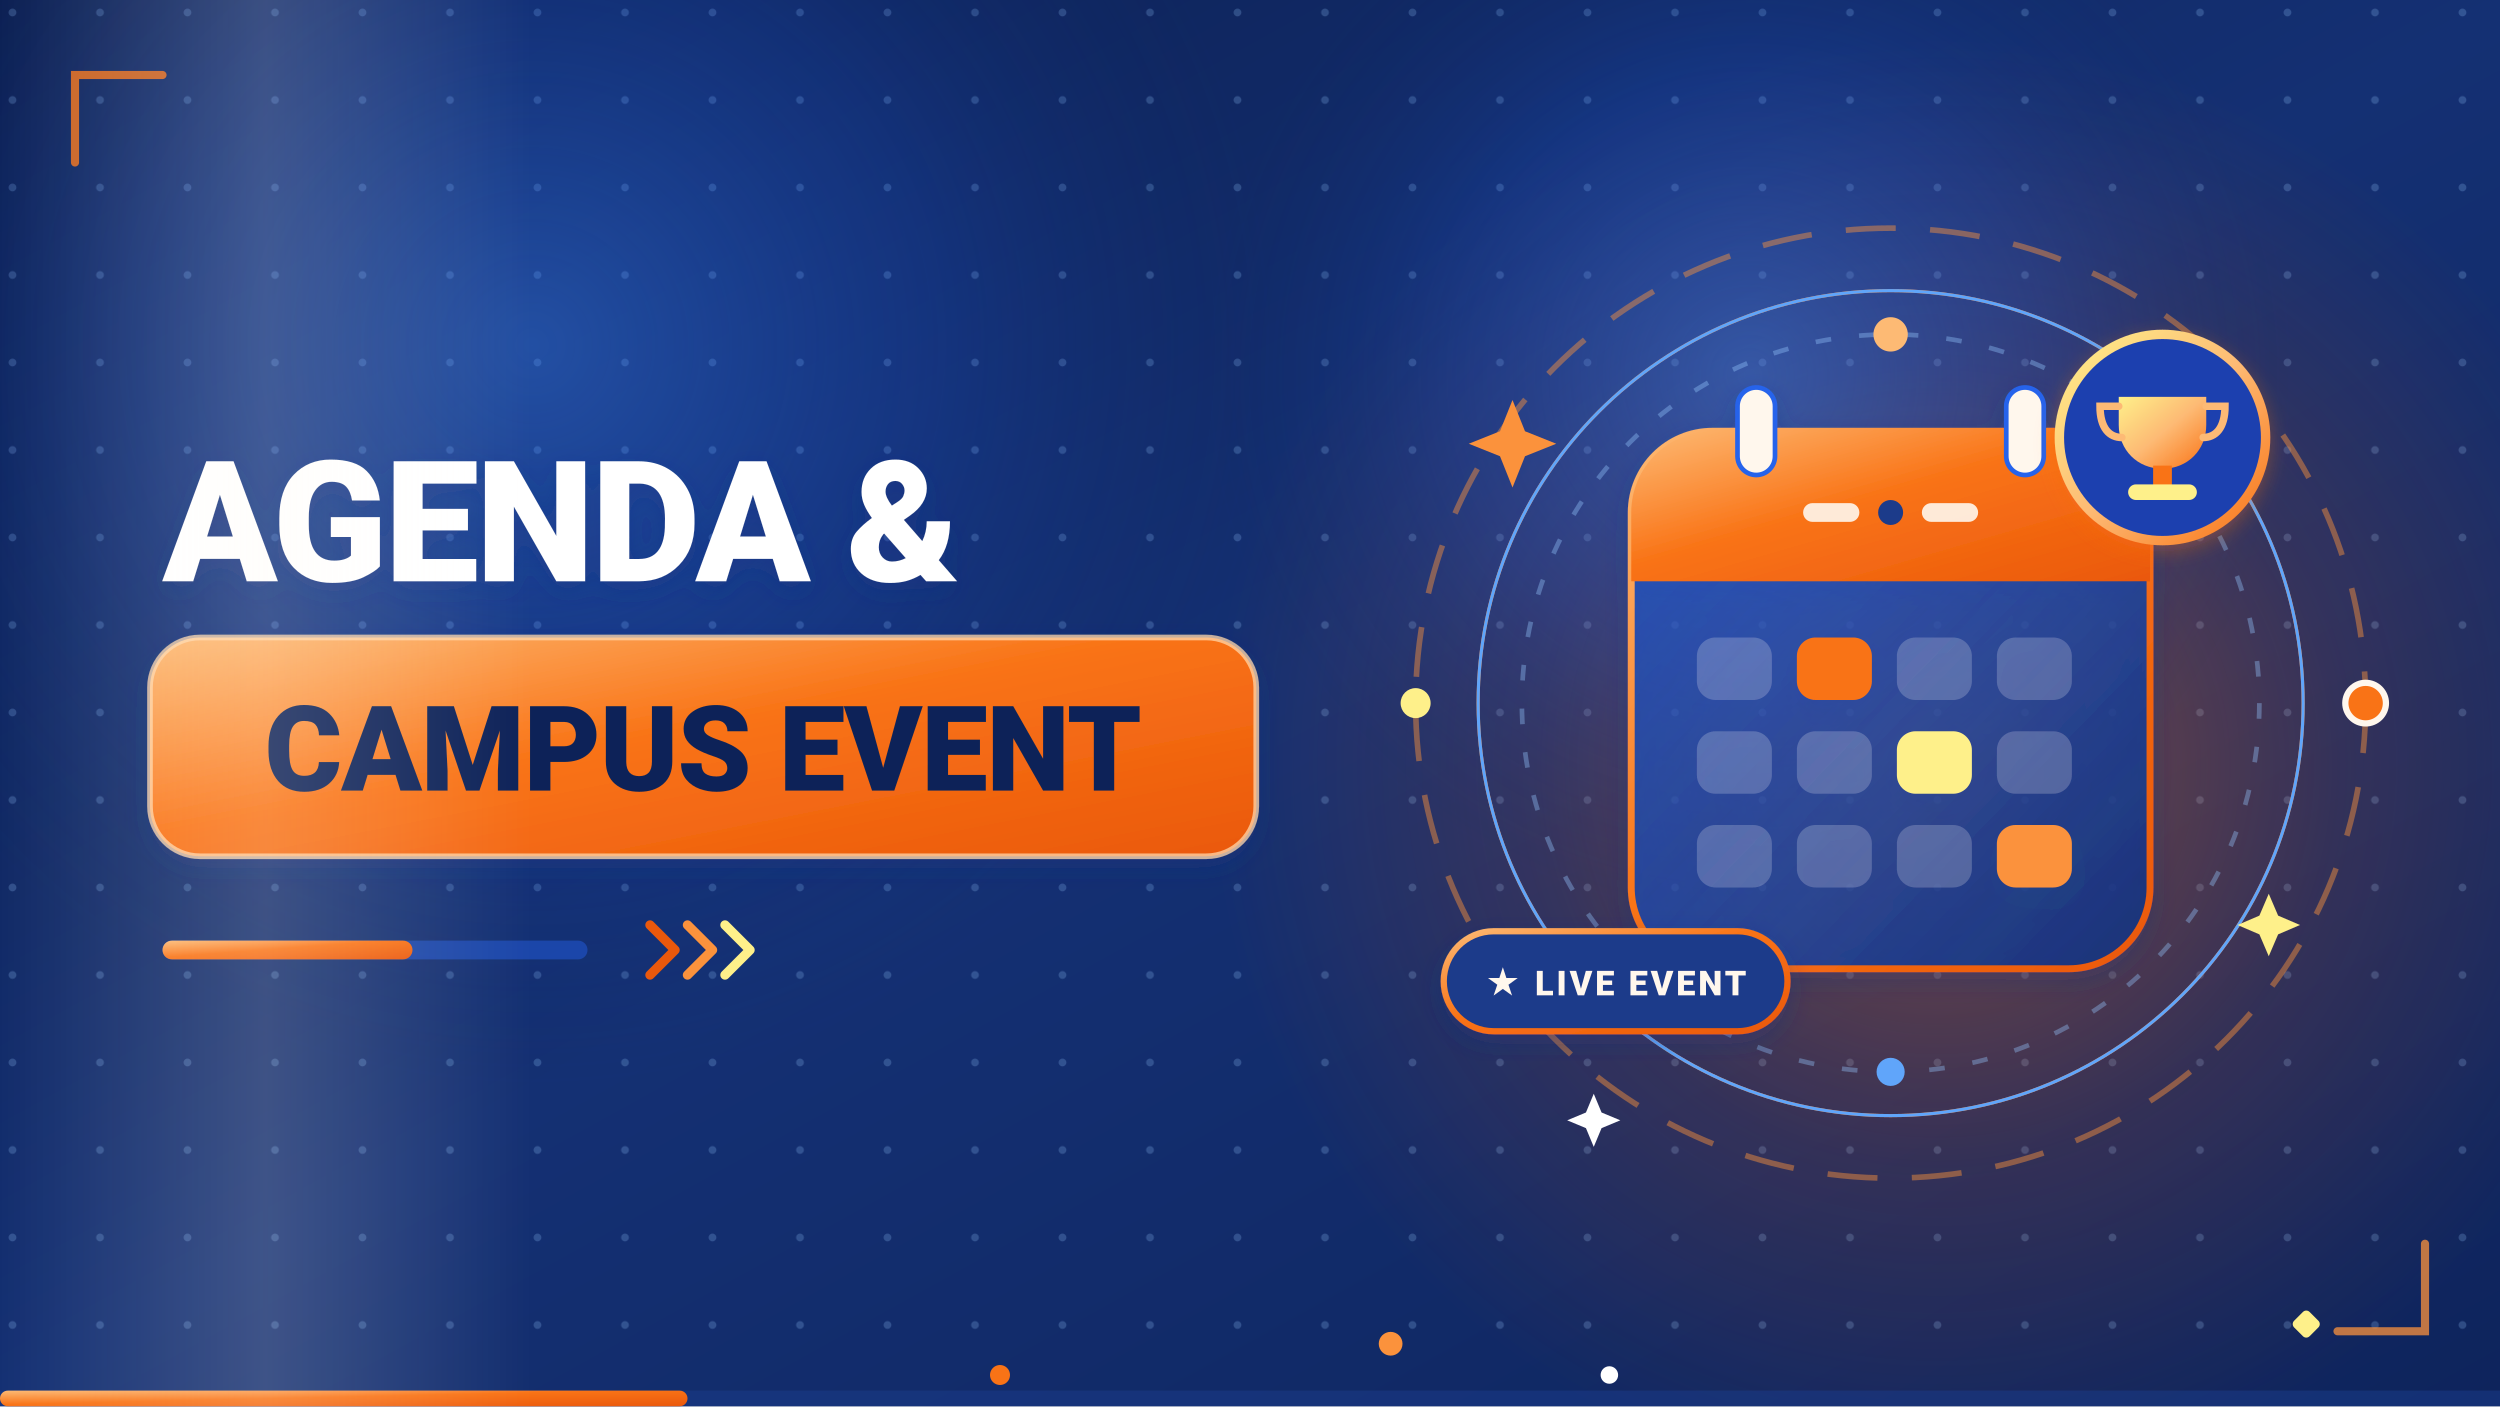
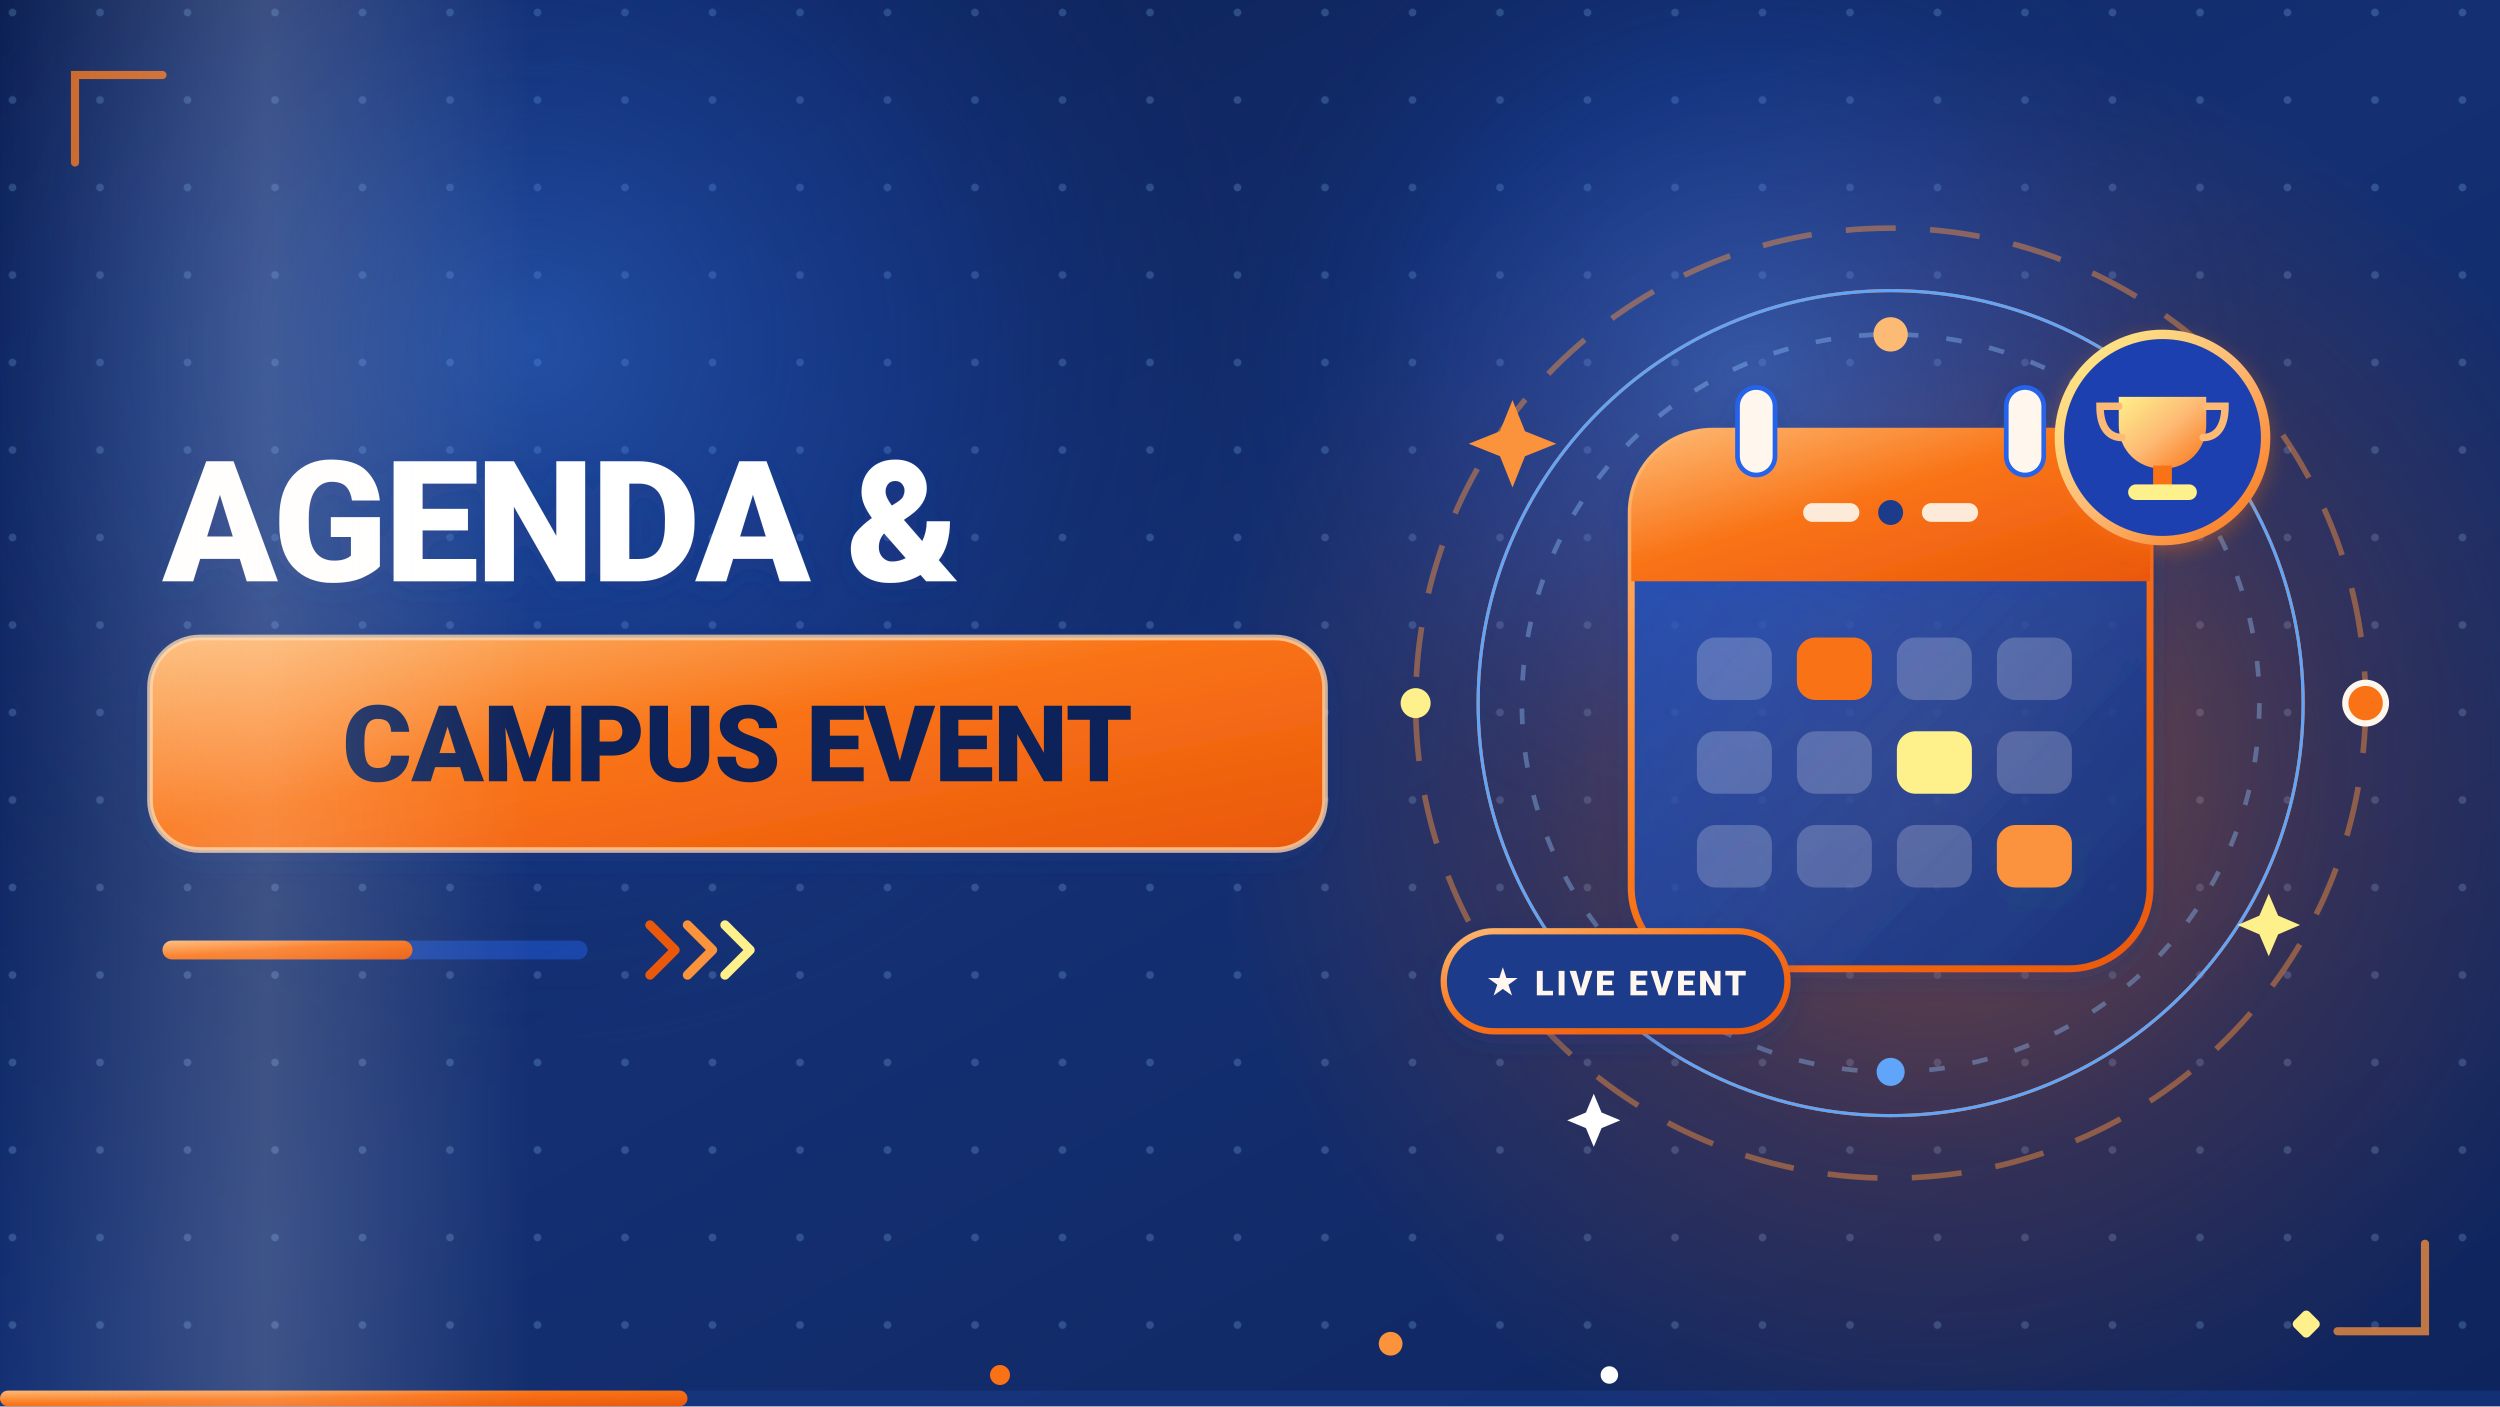
<svg xmlns="http://www.w3.org/2000/svg" viewBox="0 0 800 450" width="800" height="450" role="img" aria-label="Default Campus Event Poster - BEM STMIK Tazkia">
  <defs>
    <linearGradient id="ev-bg" x1="0%" y1="0%" x2="100%" y2="100%">
      <stop offset="0%" stop-color="#0B1E4F" />
      <stop offset="50%" stop-color="#143073" />
      <stop offset="100%" stop-color="#0E245C" />
    </linearGradient>
    <radialGradient id="ev-orb1" cx="50%" cy="50%" r="50%">
      <stop offset="0%" stop-color="#3B82F6" stop-opacity="0.45" />
      <stop offset="55%" stop-color="#2563EB" stop-opacity="0.18" />
      <stop offset="100%" stop-color="#143073" stop-opacity="0" />
    </radialGradient>
    <radialGradient id="ev-orb2" cx="50%" cy="50%" r="50%">
      <stop offset="0%" stop-color="#F97316" stop-opacity="0.48" />
      <stop offset="55%" stop-color="#EA580C" stop-opacity="0.16" />
      <stop offset="100%" stop-color="#EA580C" stop-opacity="0" />
    </radialGradient>
    <linearGradient id="ev-orange" x1="0%" y1="0%" x2="100%" y2="100%">
      <stop offset="0%" stop-color="#FDBA74" />
      <stop offset="45%" stop-color="#F97316" />
      <stop offset="100%" stop-color="#EA580C" />
    </linearGradient>
    <linearGradient id="ev-gold" x1="0%" y1="0%" x2="100%" y2="100%">
      <stop offset="0%" stop-color="#FEF08A" />
      <stop offset="50%" stop-color="#FDBA74" />
      <stop offset="100%" stop-color="#F97316" />
    </linearGradient>
    <linearGradient id="ev-glass" x1="0%" y1="0%" x2="100%" y2="100%">
      <stop offset="0%" stop-color="#2563EB" stop-opacity="0.44" />
      <stop offset="100%" stop-color="#16337A" stop-opacity="0.88" />
    </linearGradient>
    <linearGradient id="ev-shimmer" x1="0%" y1="0%" x2="100%" y2="0%">
      <stop offset="0%" stop-color="#FFFFFF" stop-opacity="0" />
      <stop offset="50%" stop-color="#FFF7ED" stop-opacity="0.18" />
      <stop offset="100%" stop-color="#FFFFFF" stop-opacity="0" />
    </linearGradient>
    <pattern id="ev-dots" width="28" height="28" patternUnits="userSpaceOnUse">
      <circle cx="4" cy="4" r="1.25" fill="#93C5FD" fill-opacity="0.24" />
    </pattern>
    <filter id="ev-shadow" x="-30%" y="-30%" width="160%" height="160%">
      <feDropShadow dx="0" dy="3" stdDeviation="4" flood-color="#1E3A8A" flood-opacity="0.30" />
    </filter>
    <filter id="ev-glow" x="-40%" y="-40%" width="180%" height="180%">
      <feDropShadow dx="0" dy="2" stdDeviation="3" flood-color="#F97316" flood-opacity="0.35" />
    </filter>
    <clipPath id="ev-clip">
      <rect width="800" height="450" rx="0" />
    </clipPath>
  </defs>
  <style>
    .ev-orb-a { animation: ev-driftA 8.5s ease-in-out infinite alternate; }
    .ev-orb-b { animation: ev-driftB 10.5s ease-in-out infinite alternate; }
    .ev-dots-move { animation: ev-dotSlide 14s linear infinite; }
    .ev-pulse1 { transform-origin: 605px 225px; animation: ev-ringPulse 3.6s cubic-bezier(0.16, 1, 0.3, 1) infinite; }
    .ev-pulse2 { transform-origin: 605px 225px; animation: ev-ringPulse 3.6s cubic-bezier(0.16, 1, 0.3, 1) 1.8s infinite; }
    .ev-orbit-cw { transform-origin: 605px 225px; animation: ev-spin 20s linear infinite; }
    .ev-orbit-ccw { transform-origin: 605px 225px; animation: ev-spinRev 13s linear infinite; }
    .ev-float-card { animation: ev-bob 4.2s ease-in-out infinite; }
    .ev-float-trophy { animation: ev-bobTrophy 3.6s ease-in-out infinite; }
    .ev-float-pill { animation: ev-bobPill 4.5s ease-in-out 0.6s infinite; }
    .ev-spark1 { transform-box: fill-box; transform-origin: center; animation: ev-twinkle 2.4s ease-in-out infinite; }
    .ev-spark2 { transform-box: fill-box; transform-origin: center; animation: ev-twinkle 3.1s ease-in-out 0.8s infinite; }
    .ev-spark3 { transform-box: fill-box; transform-origin: center; animation: ev-twinkle 2.7s ease-in-out 1.4s infinite; }
    .ev-day-hi1 { animation: ev-cellGlow 3.2s ease-in-out infinite; }
    .ev-day-hi2 { animation: ev-cellGlow 3.2s ease-in-out 1.1s infinite; }
    .ev-day-hi3 { animation: ev-cellGlow 3.2s ease-in-out 2.2s infinite; }
    .ev-rise1 { animation: ev-riseUp 6.8s linear infinite; }
    .ev-rise2 { animation: ev-riseUp 8.5s linear 2.2s infinite; }
    .ev-rise3 { animation: ev-riseUp 6.2s linear 4.0s infinite; }
    .ev-sheen { animation: ev-sweep 6.4s ease-in-out infinite; }
    .ev-bar-glow { animation: ev-barSlide 3.4s ease-in-out infinite alternate; }
    .ev-chev1 { animation: ev-chevPulse 1.5s ease-in-out infinite; }
    .ev-chev2 { animation: ev-chevPulse 1.5s ease-in-out 0.25s infinite; }
    .ev-chev3 { animation: ev-chevPulse 1.5s ease-in-out 0.5s infinite; }
    .ev-scan { animation: ev-scanBar 4.2s ease-in-out infinite; }

    @keyframes ev-driftA {
      0% { transform: translate(0px, 0px) scale(1); }
      100% { transform: translate(40px, 24px) scale(1.14); }
    }
    @keyframes ev-driftB {
      0% { transform: translate(0px, 0px) scale(1); }
      100% { transform: translate(-36px, -22px) scale(1.14); }
    }
    @keyframes ev-dotSlide {
      0% { transform: translate(0, 0); }
      100% { transform: translate(-28px, -28px); }
    }
    @keyframes ev-ringPulse {
      0% { transform: scale(0.45); opacity: 0.78; stroke-width: 2.5px; }
      100% { transform: scale(1.38); opacity: 0; stroke-width: 0.6px; }
    }
    @keyframes ev-spin {
      from { transform: rotate(0deg); }
      to { transform: rotate(360deg); }
    }
    @keyframes ev-spinRev {
      from { transform: rotate(360deg); }
      to { transform: rotate(0deg); }
    }
    @keyframes ev-bob {
      0%, 100% { transform: translateY(0px); }
      50% { transform: translateY(-11px); }
    }
    @keyframes ev-bobTrophy {
      0%, 100% { transform: translateY(0px) rotate(-4deg); }
      50% { transform: translateY(-14px) rotate(5deg); }
    }
    @keyframes ev-bobPill {
      0%, 100% { transform: translateY(0px); }
      50% { transform: translateY(-9px); }
    }
    @keyframes ev-twinkle {
      0%, 100% { transform: scale(0.65) rotate(0deg); opacity: 0.4; }
      50% { transform: scale(1.3) rotate(45deg); opacity: 1; }
    }
    @keyframes ev-cellGlow {
      0%, 100% { fill-opacity: 0.3; }
      50% { fill-opacity: 1; }
    }
    @keyframes ev-riseUp {
      0% { transform: translateY(40px); opacity: 0; }
      20% { opacity: 0.85; }
      80% { opacity: 0.7; }
      100% { transform: translateY(-380px); opacity: 0; }
    }
    @keyframes ev-sweep {
      0%, 56% { transform: translateX(-320px) skewX(-24deg); opacity: 0; }
      70% { opacity: 1; }
      95% { transform: translateX(1080px) skewX(-24deg); opacity: 0.85; }
      100% { transform: translateX(1080px) skewX(-24deg); opacity: 0; }
    }
    @keyframes ev-barSlide {
      0% { transform: translateX(0px); }
      100% { transform: translateX(56px); }
    }
    @keyframes ev-chevPulse {
      0%, 100% { opacity: 0.3; transform: translateX(0px); }
      50% { opacity: 1; transform: translateX(6px); }
    }
    @keyframes ev-scanBar {
      0% { transform: translateX(-240px); }
      100% { transform: translateX(860px); }
    }
  </style>
  <g clip-path="url(#ev-clip)">
    <rect width="800" height="450" fill="url(#ev-bg)" />
    <g class="ev-dots-move">
      <rect x="0" y="0" width="860" height="510" fill="url(#ev-dots)" />
    </g>
    <circle class="ev-orb-a" cx="170" cy="110" r="240" fill="url(#ev-orb1)" />
    <circle class="ev-orb-b" cx="620" cy="245" r="235" fill="url(#ev-orb2)" />
    <circle class="ev-orb-a" cx="560" cy="120" r="175" fill="url(#ev-orb1)" />
    <path d="M24 52 L24 24 L52 24" fill="none" stroke="#F97316" stroke-opacity="0.8" stroke-width="2.6" stroke-linecap="round" />
    <path d="M776 398 L776 426 L748 426" fill="none" stroke="#FB923C" stroke-opacity="0.75" stroke-width="2.6" stroke-linecap="round" />
    <g>
      <circle class="ev-rise1" cx="445" cy="430" r="3.8" fill="#FB923C" />
      <g class="ev-rise2">
        <rect x="735" y="420" width="7" height="7" rx="1.5" fill="#FEF08A" transform="rotate(45 738 423)" />
      </g>
      <circle class="ev-rise3" cx="515" cy="440" r="2.8" fill="#FFFFFF" />
      <circle class="ev-rise2" cx="320" cy="440" r="3.2" fill="#F97316" />
    </g>
    <g>
      <circle class="ev-pulse1" cx="605" cy="225" r="132" fill="none" stroke="#F97316" />
      <circle class="ev-pulse2" cx="605" cy="225" r="132" fill="none" stroke="#60A5FA" />
      <g class="ev-orbit-cw">
        <circle cx="605" cy="225" r="152" fill="none" stroke="#FB923C" stroke-opacity="0.46" stroke-width="1.8" stroke-dasharray="16 11" />
        <circle cx="757" cy="225" r="6.5" fill="#F97316" stroke="#FFF7ED" stroke-width="2" />
        <circle cx="453" cy="225" r="4.8" fill="#FEF08A" />
      </g>
      <g class="ev-orbit-ccw">
        <circle cx="605" cy="225" r="118" fill="none" stroke="#93C5FD" stroke-opacity="0.38" stroke-width="1.5" stroke-dasharray="5 9" />
        <circle cx="605" cy="107" r="5.5" fill="#FDBA74" />
        <circle cx="605" cy="343" r="4.5" fill="#60A5FA" />
      </g>
      <g class="ev-float-card" filter="url(#ev-shadow)">
        <rect x="522" y="138" width="166" height="172" rx="26" fill="url(#ev-glass)" stroke="url(#ev-orange)" stroke-width="2.2" />
        <path d="M522 164 C522 149.6 533.6 138 548 138 L662 138 C676.4 138 688 149.6 688 164 L688 186 L522 186 Z" fill="url(#ev-orange)" />
        <rect x="556" y="124" width="12" height="28" rx="6" fill="#FFF7ED" stroke="#2563EB" stroke-width="1.5" />
        <rect x="642" y="124" width="12" height="28" rx="6" fill="#FFF7ED" stroke="#2563EB" stroke-width="1.5" />
        <circle cx="605" cy="164" r="4" fill="#1E3A8A" />
        <rect x="577" y="161" width="18" height="6" rx="3" fill="#FFF7ED" fill-opacity="0.9" />
        <rect x="615" y="161" width="18" height="6" rx="3" fill="#FFF7ED" fill-opacity="0.9" />
        <rect x="543" y="204" width="24" height="20" rx="6" fill="#FFFFFF" fill-opacity="0.2" />
        <rect class="ev-day-hi1" x="575" y="204" width="24" height="20" rx="6" fill="#F97316" />
        <rect x="607" y="204" width="24" height="20" rx="6" fill="#FFFFFF" fill-opacity="0.2" />
        <rect x="639" y="204" width="24" height="20" rx="6" fill="#FFFFFF" fill-opacity="0.2" />
        <rect x="543" y="234" width="24" height="20" rx="6" fill="#FFFFFF" fill-opacity="0.2" />
        <rect x="575" y="234" width="24" height="20" rx="6" fill="#FFFFFF" fill-opacity="0.2" />
        <rect class="ev-day-hi2" x="607" y="234" width="24" height="20" rx="6" fill="#FEF08A" />
        <rect x="639" y="234" width="24" height="20" rx="6" fill="#FFFFFF" fill-opacity="0.2" />
        <rect x="543" y="264" width="24" height="20" rx="6" fill="#FFFFFF" fill-opacity="0.2" />
        <rect x="575" y="264" width="24" height="20" rx="6" fill="#FFFFFF" fill-opacity="0.2" />
        <rect x="607" y="264" width="24" height="20" rx="6" fill="#FFFFFF" fill-opacity="0.2" />
        <rect class="ev-day-hi3" x="639" y="264" width="24" height="20" rx="6" fill="#FB923C" />
      </g>
      <g class="ev-float-trophy" filter="url(#ev-glow)">
        <circle cx="692" cy="140" r="33" fill="#1E40AF" stroke="url(#ev-gold)" stroke-width="3" />
        <path d="M678 127 H706 V136 C706 144 700 150 692 150 C684 150 678 144 678 136 Z" fill="url(#ev-gold)" />
        <path d="M678 130 H672 C672 137 675 140 679 140" fill="none" stroke="#FDBA74" stroke-width="2.4" stroke-linecap="round" />
        <path d="M706 130 H712 C712 137 709 140 705 140" fill="none" stroke="#FDBA74" stroke-width="2.4" stroke-linecap="round" />
        <rect x="689" y="149" width="6" height="7" fill="#F97316" />
        <rect x="681" y="155" width="22" height="5" rx="2.5" fill="#FEF08A" />
      </g>
      <g class="ev-float-pill" filter="url(#ev-shadow)">
        <rect x="462" y="298" width="110" height="32" rx="16" fill="#1E3A8A" stroke="url(#ev-orange)" stroke-width="2" />
        <text x="517" y="318.5" text-anchor="middle" fill="#FFF7ED" font-family="system-ui, -apple-system, Segoe UI, Roboto, sans-serif" font-size="11" font-weight="800" letter-spacing="0.9">★ LIVE EVENT</text>
      </g>
      <path class="ev-spark1" d="M484 128 L488 138 L498 142 L488 146 L484 156 L480 146 L470 142 L480 138 Z" fill="#FB923C" />
      <path class="ev-spark2" d="M726 286 L729 293 L736 296 L729 299 L726 306 L723 299 L716 296 L723 293 Z" fill="#FEF08A" />
      <path class="ev-spark3" d="M510 350 L512.5 356 L518.5 358.5 L512.5 361 L510 367 L507.5 361 L501.5 358.5 L507.5 356 Z" fill="#FFFFFF" />
    </g>
    <g>
      <text x="52" y="186" fill="#FFFFFF" filter="url(#ev-shadow)" font-family="system-ui, -apple-system, Segoe UI, Roboto, sans-serif" font-size="54" font-weight="800" letter-spacing="-1">AGENDA &amp;</text>
      <g filter="url(#ev-shadow)">
-         <rect x="48" y="204" width="354" height="70" rx="16" fill="url(#ev-orange)" stroke="#FED7AA" stroke-opacity="0.75" stroke-width="1.8" />
-         <text x="225" y="253" text-anchor="middle" fill="#0F2458" font-family="system-ui, -apple-system, Segoe UI, Roboto, sans-serif" font-size="38" font-weight="800" letter-spacing="-0.4">CAMPUS EVENT</text>
+         <rect x="48" y="204" width="376" height="68" rx="16" fill="url(#ev-orange)" stroke="#FED7AA" stroke-opacity="0.75" stroke-width="1.8" />
+         <text x="236" y="250" text-anchor="middle" fill="#0F2458" font-family="system-ui, -apple-system, Segoe UI, Roboto, sans-serif" font-size="34" font-weight="800" letter-spacing="-0.2">CAMPUS EVENT</text>
      </g>
      <g transform="translate(52, 296)">
        <rect x="0" y="5" width="136" height="6" rx="3" fill="#2563EB" fill-opacity="0.45" />
        <rect class="ev-bar-glow" x="0" y="5" width="80" height="6" rx="3" fill="url(#ev-orange)" />
        <g transform="translate(156, 0)" fill="none" stroke-width="3" stroke-linecap="round" stroke-linejoin="round">
          <path class="ev-chev1" d="M0 0 L8 8 L0 16" stroke="#EA580C" />
          <path class="ev-chev2" d="M12 0 L20 8 L12 16" stroke="#FB923C" />
          <path class="ev-chev3" d="M24 0 L32 8 L24 16" stroke="#FEF08A" />
        </g>
      </g>
    </g>
    <rect x="0" y="445" width="800" height="5" fill="#1A3B88" fill-opacity="0.55" />
    <rect class="ev-scan" x="0" y="445" width="220" height="5" rx="2.5" fill="url(#ev-orange)" />
    <rect class="ev-sheen" x="0" y="-40" width="170" height="530" fill="url(#ev-shimmer)" />
  </g>
</svg>
